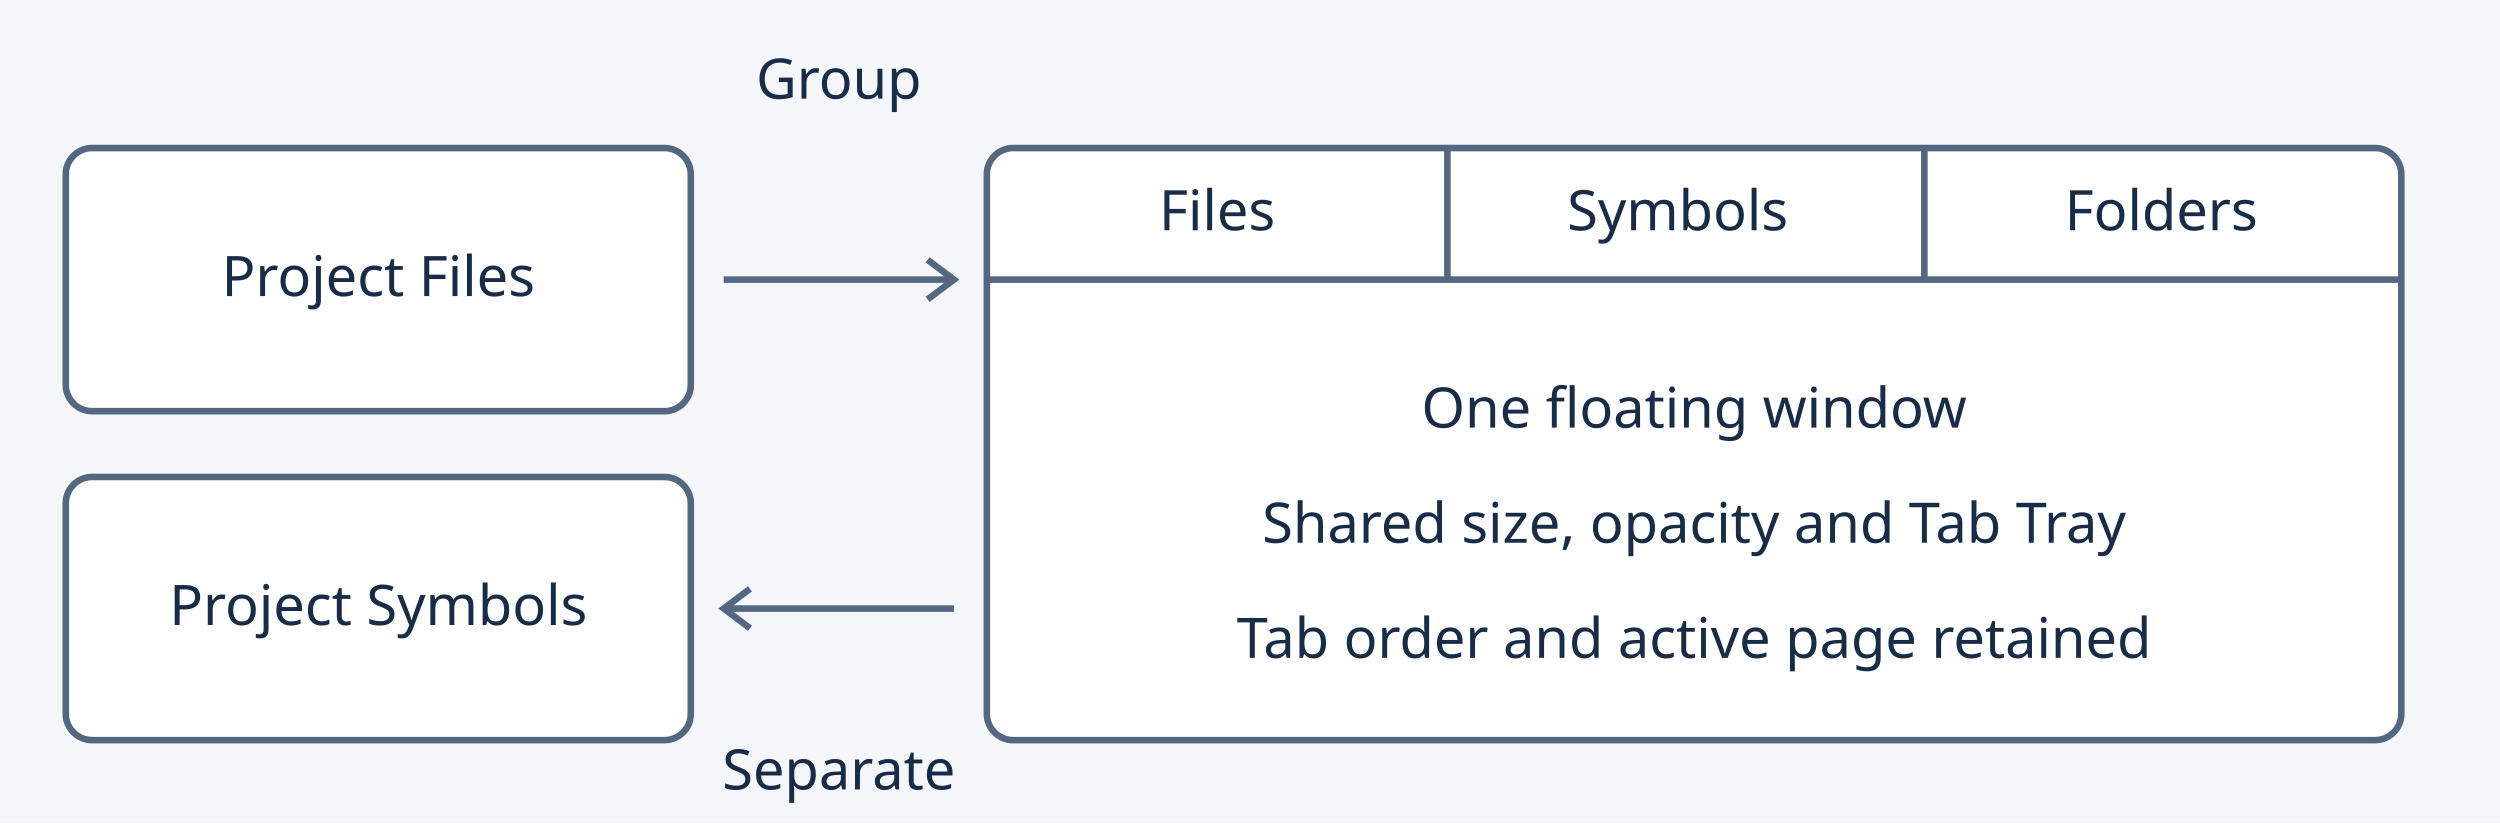
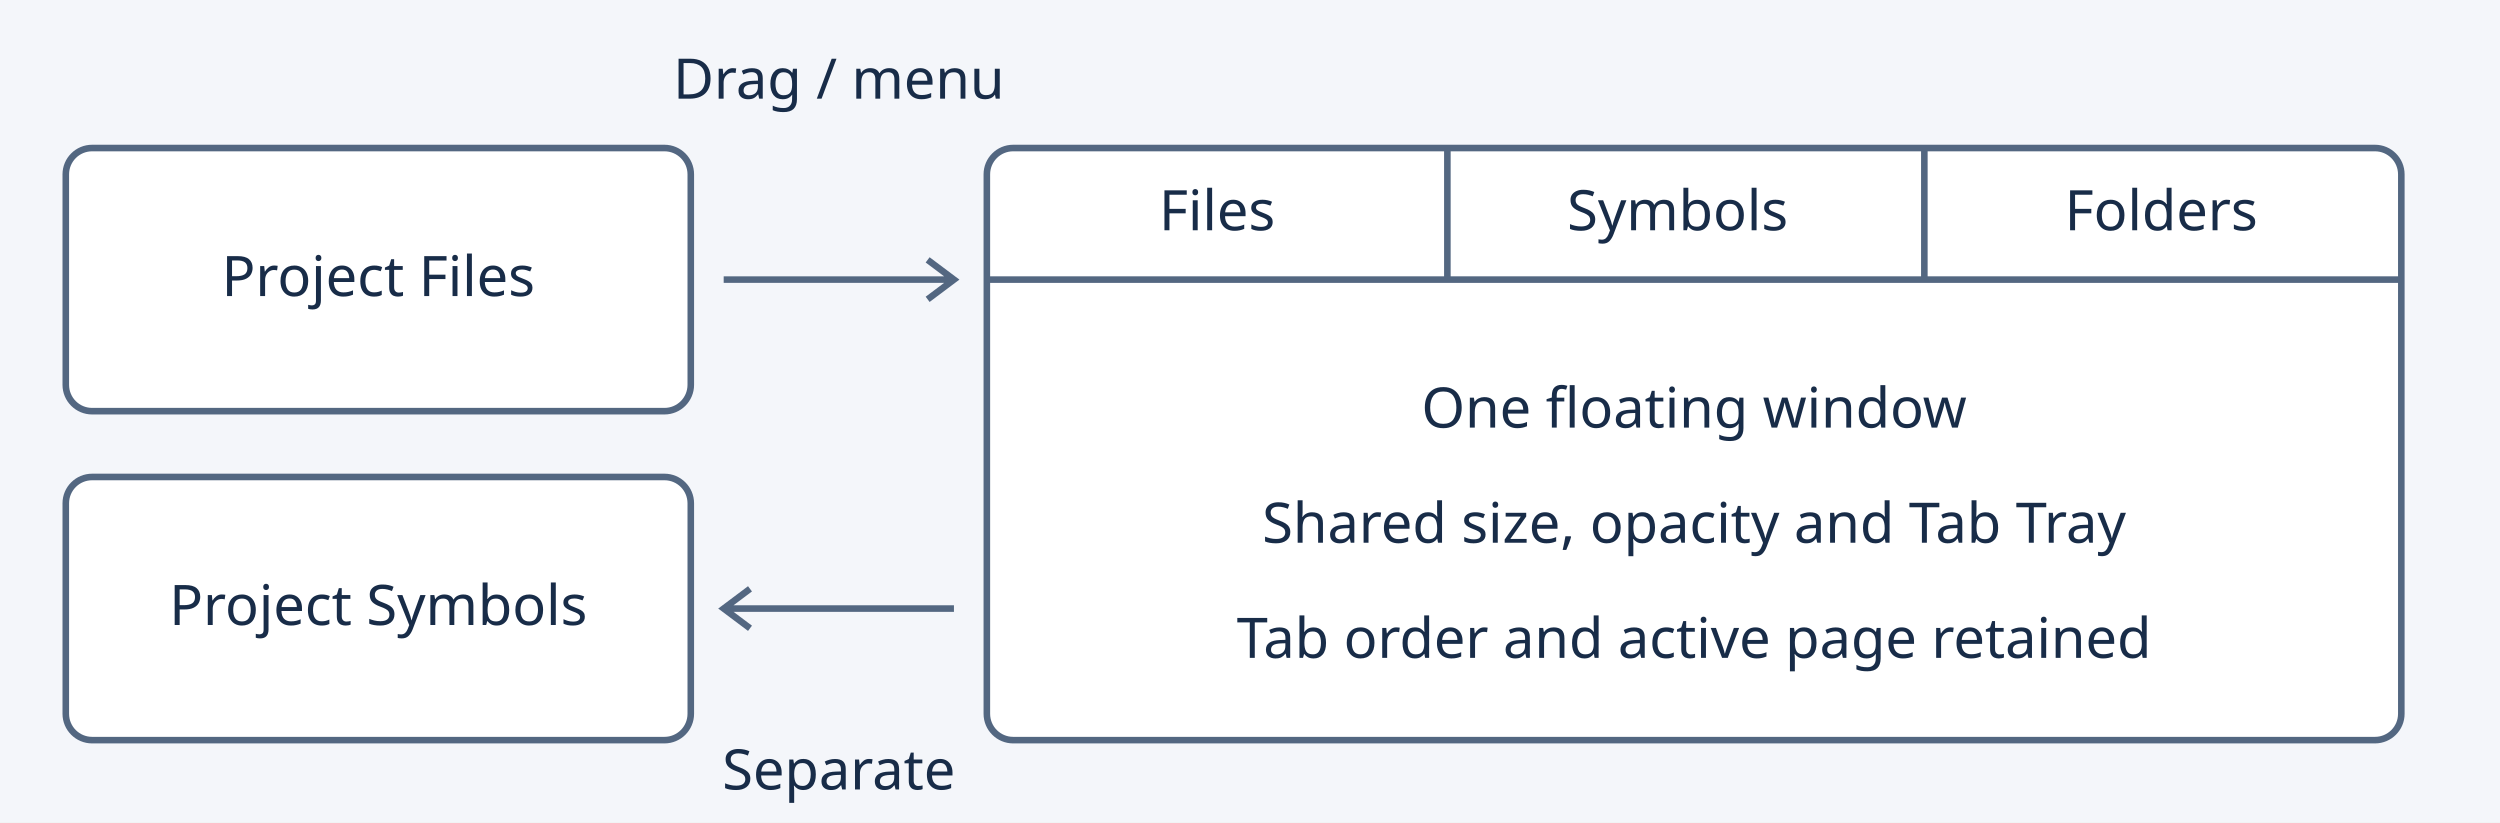
<svg xmlns="http://www.w3.org/2000/svg" width="760" height="250" viewBox="0 0 760 250" role="img" aria-label="Project panels can share a floating tabbed window or return to separate windows">
  <rect width="760" height="250" fill="#f4f6fa" />
  <g fill="white" stroke="#536781" stroke-width="2">
    <rect x="20" y="45" width="190" height="80" rx="8" />
    <rect x="20" y="145" width="190" height="80" rx="8" />
    <rect x="300" y="45" width="430" height="180" rx="8" />
    <path d="M300 85h430M440 45v40M585 45v40" />
  </g>
  <g font-family="sans-serif" font-size="17" text-anchor="middle" fill="#182c48">
    <text x="115" y="90">Project Files</text>
    <text x="115" y="190">Project Symbols</text>
    <text x="370" y="70">Files</text>
    <text x="510" y="70">Symbols</text>
    <text x="657" y="70">Folders</text>
    <text x="515" y="130">One floating window</text>
    <text x="515" y="165">Shared size, opacity and Tab Tray</text>
    <text x="515" y="200">Tab order and active page retained</text>
-     <text x="255" y="30">Group</text>
+     <text x="255" y="30">Drag / menu</text>
    <text x="255" y="240">Separate</text>
  </g>
  <g fill="none" stroke="#536781" stroke-width="2">
    <path d="M220 85h70m-8-6 8 6-8 6M290 185h-70m8-6-8 6 8 6" />
  </g>
</svg>
